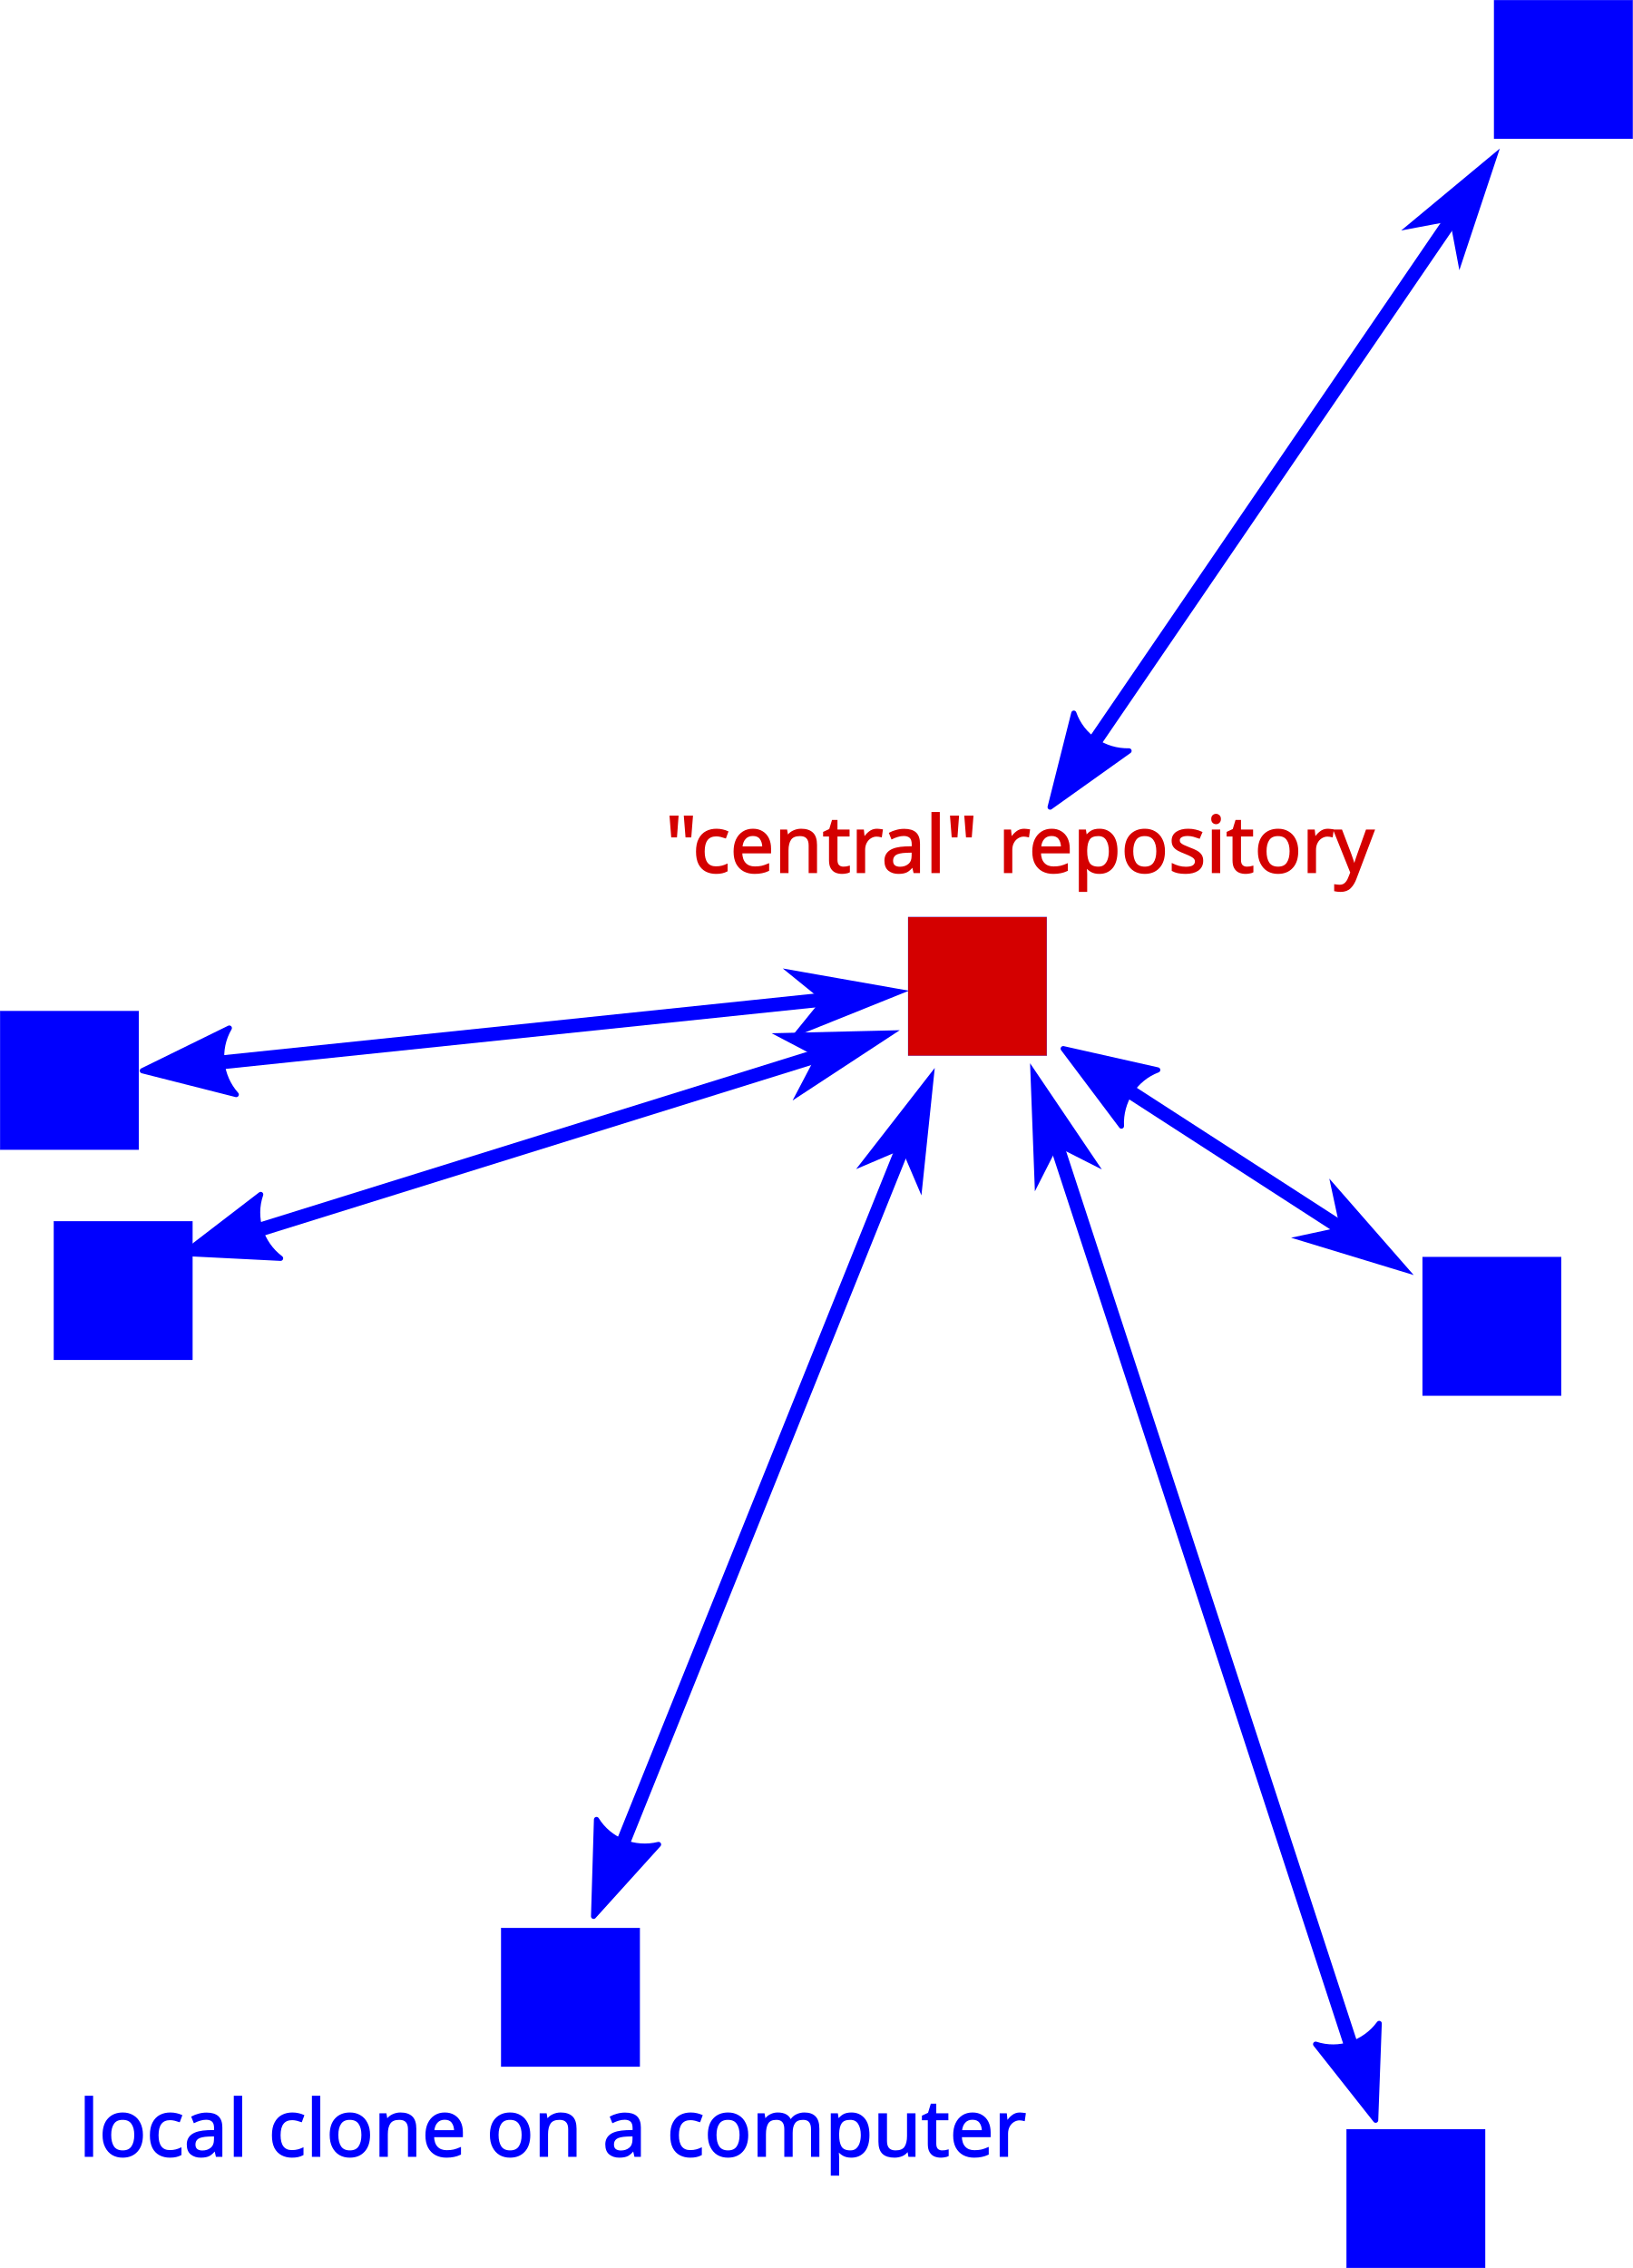
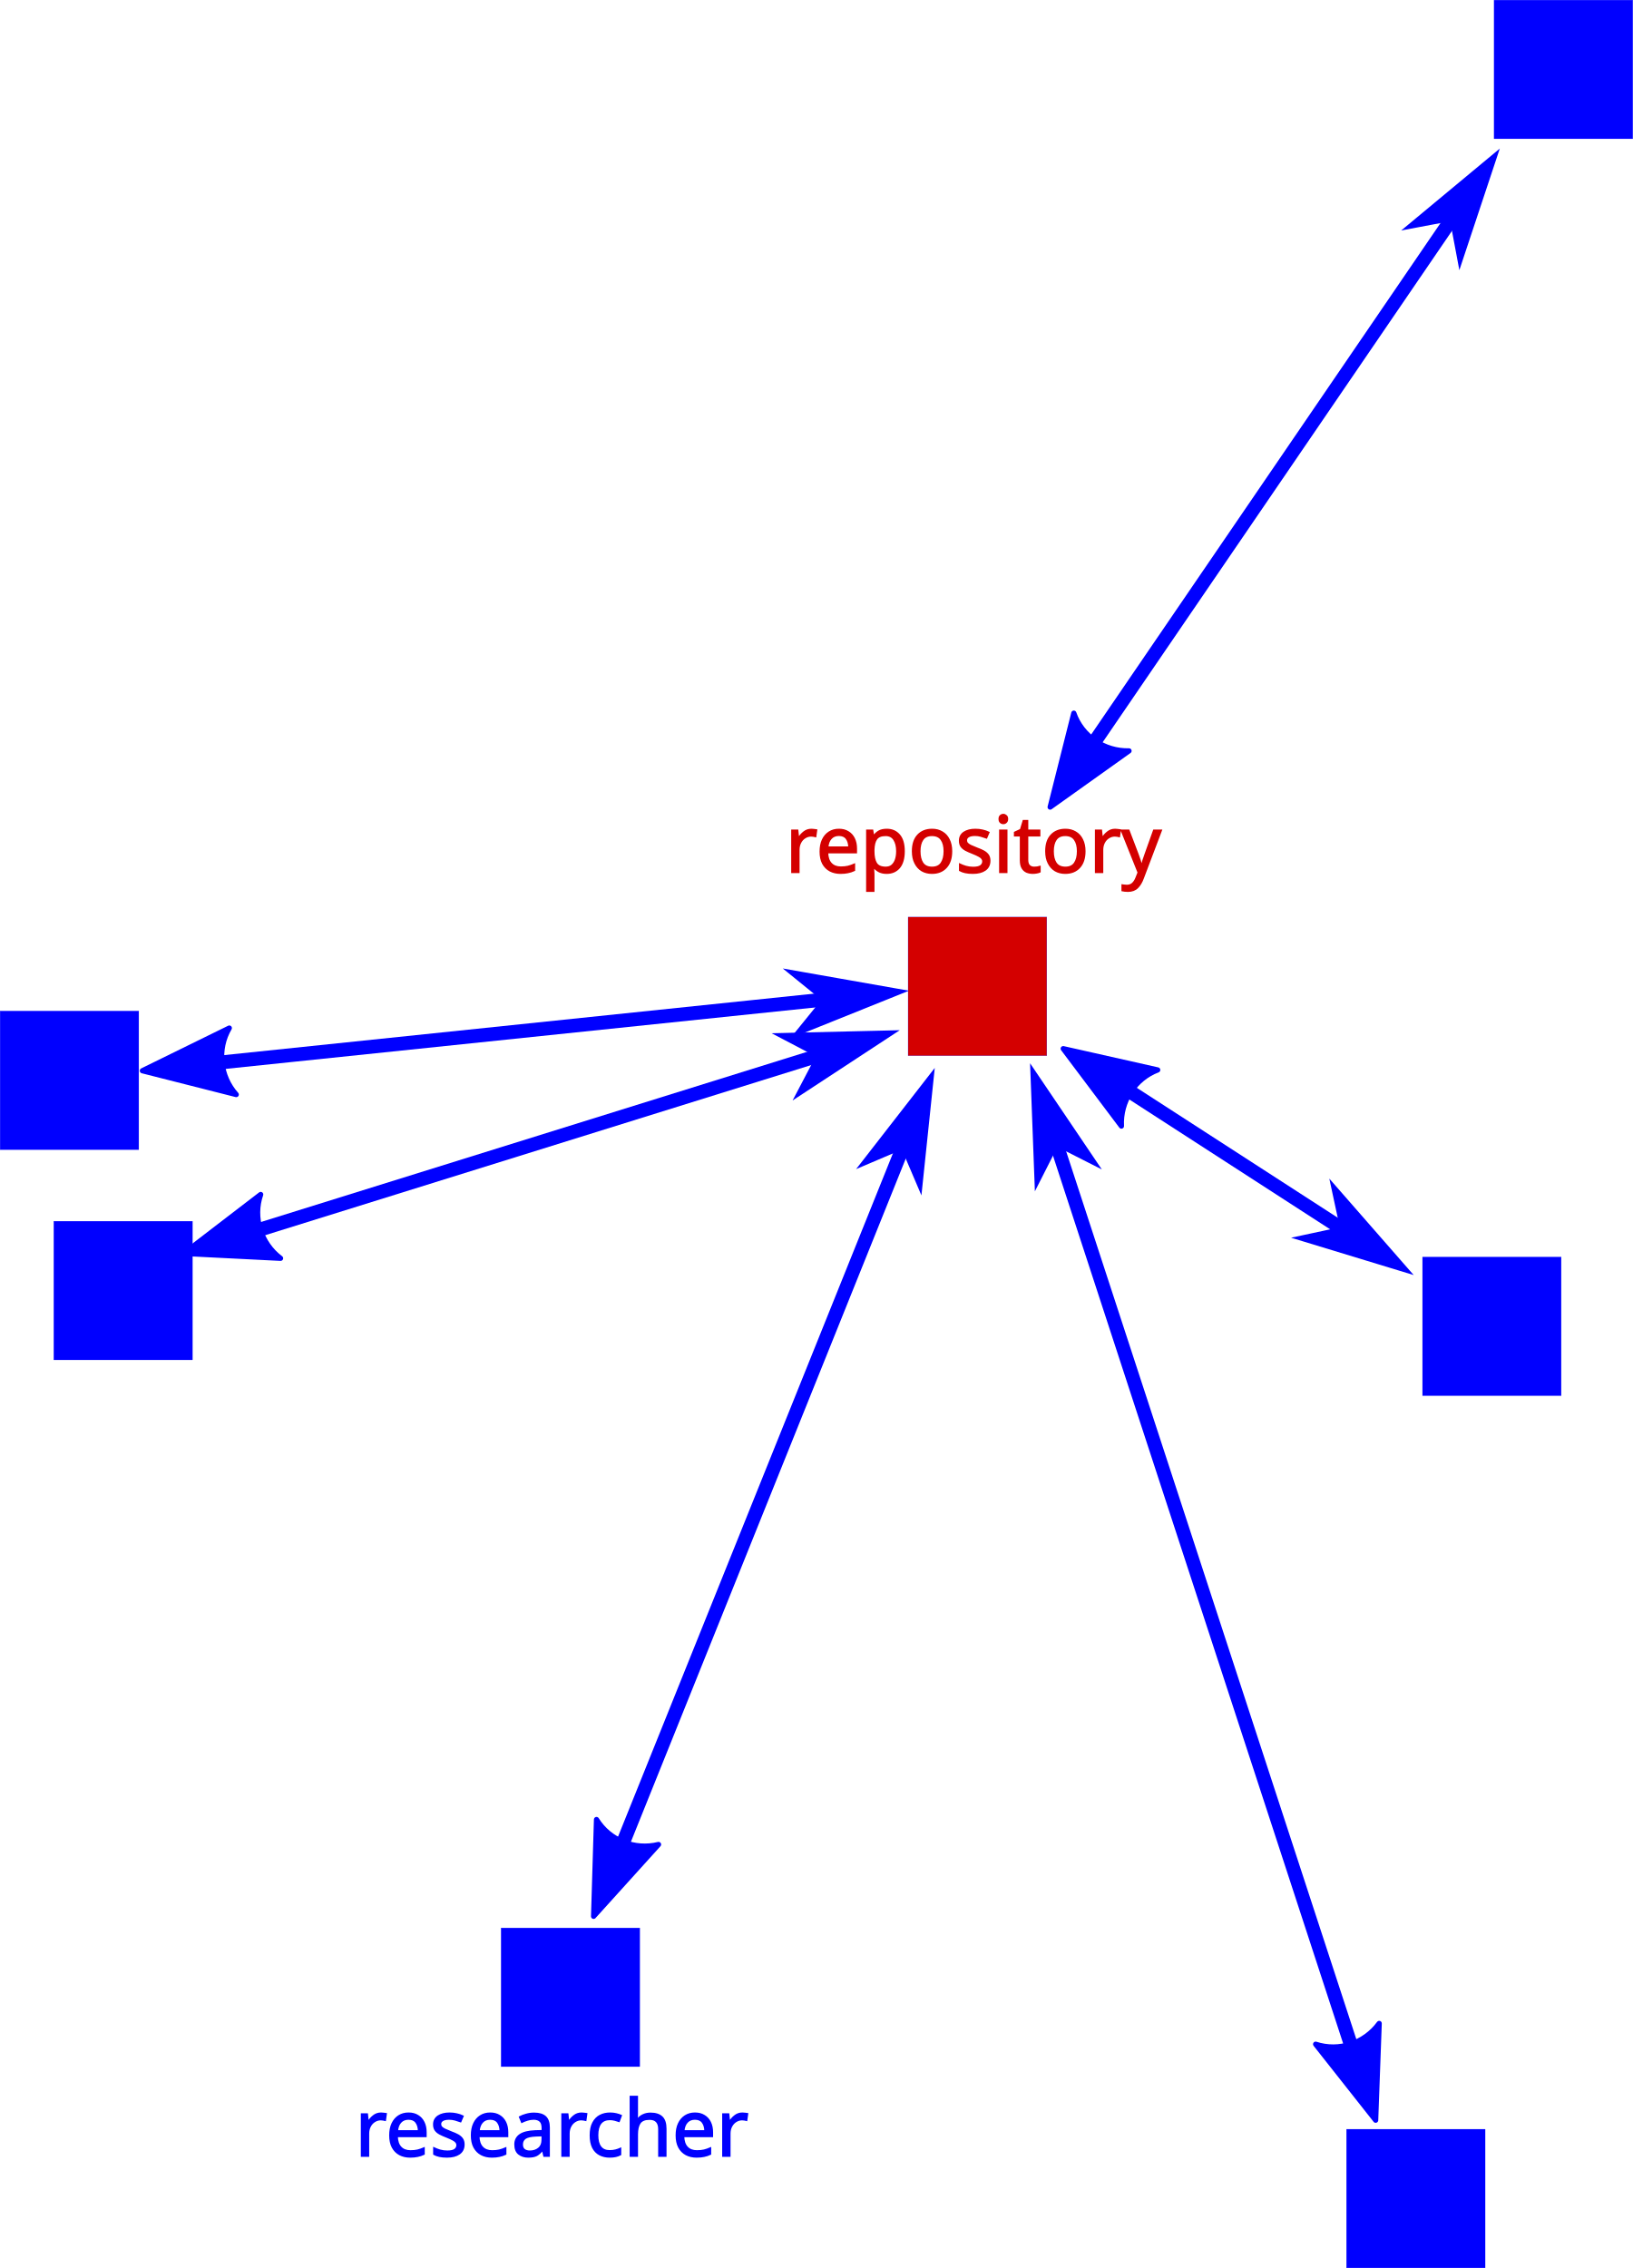
<svg xmlns="http://www.w3.org/2000/svg" width="71.984mm" height="99.986mm" viewBox="0 0 255.063 354.281" id="svg2" version="1.1">
  <defs id="defs4">
    <marker style="overflow:visible;" id="marker9947" refX="0.0" refY="0.0" orient="auto">
      <path transform="scale(0.4) rotate(180) translate(10,0)" style="fill-rule:evenodd;stroke:#0000ff;stroke-width:1pt;stroke-opacity:1;fill:#0000ff;fill-opacity:1" d="M 0.0,0.0 L 5.0,-5.0 L -12.5,0.0 L 5.0,5.0 L 0.0,0.0 z " id="path9949" />
    </marker>
    <marker style="overflow:visible" id="marker9865" refX="0.0" refY="0.0" orient="auto">
      <path transform="scale(0.6) translate(0,0)" d="M 8.719,4.034 L -2.207,0.016 L 8.719,-4.002 C 6.973,-1.63 6.983,1.616 8.719,4.034 z " style="fill-rule:evenodd;stroke-width:0.625;stroke-linejoin:round;stroke:#0000ff;stroke-opacity:1;fill:#0000ff;fill-opacity:1" id="path9867" />
    </marker>
    <marker orient="auto" refY="0.0" refX="0.0" id="marker5827" style="overflow:visible;">
      <path id="path5829" d="M 0.0,0.0 L 5.0,-5.0 L -12.5,0.0 L 5.0,5.0 L 0.0,0.0 z " style="fill-rule:evenodd;stroke:#0000ff;stroke-width:1pt;stroke-opacity:1;fill:#0000ff;fill-opacity:1" transform="scale(0.4) rotate(180) translate(10,0)" />
    </marker>
    <marker orient="auto" refY="0.0" refX="0.0" id="marker5757" style="overflow:visible">
      <path id="path5759" style="fill-rule:evenodd;stroke-width:0.625;stroke-linejoin:round;stroke:#0000ff;stroke-opacity:1;fill:#0000ff;fill-opacity:1" d="M 8.719,4.034 L -2.207,0.016 L 8.719,-4.002 C 6.973,-1.63 6.983,1.616 8.719,4.034 z " transform="scale(0.6) translate(0,0)" />
    </marker>
    <marker style="overflow:visible;" id="marker5427" refX="0.0" refY="0.0" orient="auto">
      <path transform="scale(0.4) rotate(180) translate(10,0)" style="fill-rule:evenodd;stroke:#0000ff;stroke-width:1pt;stroke-opacity:1;fill:#0000ff;fill-opacity:1" d="M 0.0,0.0 L 5.0,-5.0 L -12.5,0.0 L 5.0,5.0 L 0.0,0.0 z " id="path5429" />
    </marker>
    <marker style="overflow:visible" id="marker5369" refX="0.0" refY="0.0" orient="auto">
      <path transform="scale(0.6) translate(0,0)" d="M 8.719,4.034 L -2.207,0.016 L 8.719,-4.002 C 6.973,-1.63 6.983,1.616 8.719,4.034 z " style="fill-rule:evenodd;stroke-width:0.625;stroke-linejoin:round;stroke:#0000ff;stroke-opacity:1;fill:#0000ff;fill-opacity:1" id="path5371" />
    </marker>
    <marker orient="auto" refY="0.0" refX="0.0" id="marker5135" style="overflow:visible;">
      <path id="path5137" d="M 0.0,0.0 L 5.0,-5.0 L -12.5,0.0 L 5.0,5.0 L 0.0,0.0 z " style="fill-rule:evenodd;stroke:#0000ff;stroke-width:1pt;stroke-opacity:1;fill:#0000ff;fill-opacity:1" transform="scale(0.4) rotate(180) translate(10,0)" />
    </marker>
    <marker orient="auto" refY="0.0" refX="0.0" id="marker5089" style="overflow:visible">
      <path id="path5091" style="fill-rule:evenodd;stroke-width:0.625;stroke-linejoin:round;stroke:#0000ff;stroke-opacity:1;fill:#0000ff;fill-opacity:1" d="M 8.719,4.034 L -2.207,0.016 L 8.719,-4.002 C 6.973,-1.63 6.983,1.616 8.719,4.034 z " transform="scale(0.6) translate(0,0)" />
    </marker>
    <marker style="overflow:visible;" id="marker4915" refX="0.0" refY="0.0" orient="auto">
      <path transform="scale(0.4) rotate(180) translate(10,0)" style="fill-rule:evenodd;stroke:#0000ff;stroke-width:1pt;stroke-opacity:1;fill:#0000ff;fill-opacity:1" d="M 0.0,0.0 L 5.0,-5.0 L -12.5,0.0 L 5.0,5.0 L 0.0,0.0 z " id="path4917" />
    </marker>
    <marker style="overflow:visible" id="marker4881" refX="0.0" refY="0.0" orient="auto">
      <path transform="scale(0.6) translate(0,0)" d="M 8.719,4.034 L -2.207,0.016 L 8.719,-4.002 C 6.973,-1.63 6.983,1.616 8.719,4.034 z " style="fill-rule:evenodd;stroke-width:0.625;stroke-linejoin:round;stroke:#0000ff;stroke-opacity:1;fill:#0000ff;fill-opacity:1" id="path4883" />
    </marker>
    <marker orient="auto" refY="0.0" refX="0.0" id="Arrow1Mend" style="overflow:visible;">
      <path id="path4181" d="M 0.0,0.0 L 5.0,-5.0 L -12.5,0.0 L 5.0,5.0 L 0.0,0.0 z " style="fill-rule:evenodd;stroke:#0000ff;stroke-width:1pt;stroke-opacity:1;fill:#0000ff;fill-opacity:1" transform="scale(0.4) rotate(180) translate(10,0)" />
    </marker>
    <marker orient="auto" refY="0.0" refX="0.0" id="Arrow2Mstart" style="overflow:visible">
      <path id="path4196" style="fill-rule:evenodd;stroke-width:0.625;stroke-linejoin:round;stroke:#0000ff;stroke-opacity:1;fill:#0000ff;fill-opacity:1" d="M 8.719,4.034 L -2.207,0.016 L 8.719,-4.002 C 6.973,-1.63 6.983,1.616 8.719,4.034 z " transform="scale(0.6) translate(0,0)" />
    </marker>
    <marker orient="auto" refY="0.0" refX="0.0" id="Arrow1Lstart" style="overflow:visible">
      <path id="path4429" d="M 0.0,0.0 L 5.0,-5.0 L -12.5,0.0 L 5.0,5.0 L 0.0,0.0 z " style="fill-rule:evenodd;stroke:#0000ff;stroke-width:1pt;stroke-opacity:1;fill:#0000ff;fill-opacity:1" transform="scale(0.8) translate(12.5,0)" />
    </marker>
  </defs>
  <g id="layer1" transform="translate(-168.5617,-315.8258)">
-     <g id="g11187">
-       <text id="text4138" y="452.091" x="272.476" style="font-style:normal;font-weight:normal;font-size:12.228px;line-height:125%;font-family:sans-serif;letter-spacing:0px;word-spacing:0px;fill:#d40000;fill-opacity:1;stroke:#d40000;stroke-width:0.245px;stroke-linecap:butt;stroke-linejoin:miter;stroke-opacity:1" xml:space="preserve">
-         <tspan style="stroke-width:0.245px" y="452.091" x="272.476" id="tspan4140">"central" repository</tspan>
-       </text>
-       <rect style="opacity:1;fill:#0000ff;fill-opacity:1;stroke:#0000ff;stroke-width:0.031;stroke-miterlimit:4;stroke-dasharray:none;stroke-opacity:1" id="rect4142" width="21.66" height="21.66" x="246.834" y="616.989" />
-       <text id="text4144" y="652.624" x="180.874" style="font-style:normal;font-weight:normal;font-size:9.782px;line-height:125%;font-family:sans-serif;letter-spacing:0px;word-spacing:0px;fill:#0000ff;fill-opacity:1;stroke:#0000ff;stroke-width:0.245px;stroke-linecap:butt;stroke-linejoin:miter;stroke-opacity:1" xml:space="preserve">
-         <tspan style="font-size:12.228px;stroke-width:0.245px" id="tspan4148" y="652.624" x="180.874">local clone on a computer</tspan>
-       </text>
-       <rect y="648.431" x="378.891" height="21.66" width="21.66" id="rect4152" style="opacity:1;fill:#0000ff;fill-opacity:1;stroke:#0000ff;stroke-width:0.031;stroke-miterlimit:4;stroke-dasharray:none;stroke-opacity:1" />
-       <rect style="opacity:1;fill:#0000ff;fill-opacity:1;stroke:#0000ff;stroke-width:0.031;stroke-miterlimit:4;stroke-dasharray:none;stroke-opacity:1" id="rect4154" width="21.66" height="21.66" x="390.77" y="512.181" />
-       <rect y="315.841" x="401.949" height="21.66" width="21.66" id="rect4156" style="opacity:1;fill:#0000ff;fill-opacity:1;stroke:#0000ff;stroke-width:0.031;stroke-miterlimit:4;stroke-dasharray:none;stroke-opacity:1" />
-       <rect style="opacity:1;fill:#0000ff;fill-opacity:1;stroke:#0000ff;stroke-width:0.031;stroke-miterlimit:4;stroke-dasharray:none;stroke-opacity:1" id="rect4158" width="21.66" height="21.66" x="168.577" y="473.752" />
-       <rect y="506.591" x="176.962" height="21.66" width="21.66" id="rect4160" style="opacity:1;fill:#0000ff;fill-opacity:1;stroke:#0000ff;stroke-width:0.031;stroke-miterlimit:4;stroke-dasharray:none;stroke-opacity:1" />
-       <path style="fill:#0000ff;fill-rule:evenodd;stroke:#0000ff;stroke-width:2.166;stroke-linecap:butt;stroke-linejoin:miter;stroke-miterlimit:4;stroke-dasharray:none;stroke-opacity:1;marker-start:url(#Arrow2Mstart);marker-end:url(#Arrow1Mend)" d="M 193.65,482.766 306.306,471.026" id="path4164" />
-       <rect y="459.078" x="310.417" height="21.66" width="21.66" id="rect4136" style="opacity:1;fill:#d40000;fill-opacity:1;stroke:#0000ff;stroke-width:0.031;stroke-miterlimit:4;stroke-dasharray:none;stroke-opacity:1" />
-       <path id="path4879" d="M 200.01,510.749 305.034,478.022" style="fill:#0000ff;fill-rule:evenodd;stroke:#0000ff;stroke-width:2.166;stroke-linecap:butt;stroke-linejoin:miter;stroke-miterlimit:4;stroke-dasharray:none;stroke-opacity:1;marker-start:url(#marker4881);marker-end:url(#marker4915)" />
-       <path style="fill:#0000ff;fill-rule:evenodd;stroke:#0000ff;stroke-width:2.166;stroke-linecap:butt;stroke-linejoin:miter;stroke-miterlimit:4;stroke-dasharray:none;stroke-opacity:1;marker-start:url(#marker5089);marker-end:url(#marker5135)" d="M 262.336,612.505 312.983,486.607" id="path5087" />
-       <path id="path5367" d="m 337.063,481.176 48.74,31.507" style="fill:#0000ff;fill-rule:evenodd;stroke:#0000ff;stroke-width:2.166;stroke-linecap:butt;stroke-linejoin:miter;stroke-miterlimit:4;stroke-dasharray:none;stroke-opacity:1;marker-start:url(#marker5369);marker-end:url(#marker5427)" />
-       <path style="fill:#0000ff;fill-rule:evenodd;stroke:#0000ff;stroke-width:2.166;stroke-linecap:butt;stroke-linejoin:miter;stroke-miterlimit:4;stroke-dasharray:none;stroke-opacity:1;marker-start:url(#marker5757);marker-end:url(#marker5827)" d="M 334.201,439.519 400.43,342.558" id="path5755" />
-       <path id="path9863" d="M 382.536,644.304 330.791,485.972" style="fill:#0000ff;fill-rule:evenodd;stroke:#0000ff;stroke-width:2.166;stroke-linecap:butt;stroke-linejoin:miter;stroke-miterlimit:4;stroke-dasharray:none;stroke-opacity:1;marker-start:url(#marker9865);marker-end:url(#marker9947)" />
-     </g>
+     <text xml:space="preserve" style="font-style:normal;font-weight:normal;line-height:0%;font-family:sans-serif;letter-spacing:0px;word-spacing:0px;fill:#d40000;fill-opacity:1;stroke:#d40000;stroke-width:0.245px;stroke-linecap:butt;stroke-linejoin:miter;stroke-opacity:1" x="291.226" y="452.091" id="text4138">
+       <tspan id="tspan4140" x="291.226" y="452.091" style="font-size:12.228px;line-height:1.25;stroke-width:0.245px">repository</tspan>
+     </text>
+     <rect y="616.989" x="246.834" height="21.66" width="21.66" id="rect4142" style="opacity:1;fill:#0000ff;fill-opacity:1;stroke:#0000ff;stroke-width:0.031;stroke-miterlimit:4;stroke-dasharray:none;stroke-opacity:1" />
+     <text xml:space="preserve" style="font-style:normal;font-weight:normal;line-height:0%;font-family:sans-serif;letter-spacing:0px;word-spacing:0px;fill:#0000ff;fill-opacity:1;stroke:#0000ff;stroke-width:0.245px;stroke-linecap:butt;stroke-linejoin:miter;stroke-opacity:1" x="223.999" y="652.624" id="text4144">
+       <tspan x="223.999" y="652.624" id="tspan4148" style="font-size:12.228px;line-height:1.25;stroke-width:0.245px">researcher</tspan>
+     </text>
+     <rect style="opacity:1;fill:#0000ff;fill-opacity:1;stroke:#0000ff;stroke-width:0.031;stroke-miterlimit:4;stroke-dasharray:none;stroke-opacity:1" id="rect4152" width="21.66" height="21.66" x="378.891" y="648.431" />
+     <rect y="512.181" x="390.77" height="21.66" width="21.66" id="rect4154" style="opacity:1;fill:#0000ff;fill-opacity:1;stroke:#0000ff;stroke-width:0.031;stroke-miterlimit:4;stroke-dasharray:none;stroke-opacity:1" />
+     <rect style="opacity:1;fill:#0000ff;fill-opacity:1;stroke:#0000ff;stroke-width:0.031;stroke-miterlimit:4;stroke-dasharray:none;stroke-opacity:1" id="rect4156" width="21.66" height="21.66" x="401.949" y="315.841" />
+     <rect y="473.752" x="168.577" height="21.66" width="21.66" id="rect4158" style="opacity:1;fill:#0000ff;fill-opacity:1;stroke:#0000ff;stroke-width:0.031;stroke-miterlimit:4;stroke-dasharray:none;stroke-opacity:1" />
+     <rect style="opacity:1;fill:#0000ff;fill-opacity:1;stroke:#0000ff;stroke-width:0.031;stroke-miterlimit:4;stroke-dasharray:none;stroke-opacity:1" id="rect4160" width="21.66" height="21.66" x="176.962" y="506.591" />
+     <path id="path4164" d="M 193.65,482.766 306.306,471.026" style="fill:#0000ff;fill-rule:evenodd;stroke:#0000ff;stroke-width:2.166;stroke-linecap:butt;stroke-linejoin:miter;stroke-miterlimit:4;stroke-dasharray:none;stroke-opacity:1;marker-start:url(#Arrow2Mstart);marker-end:url(#Arrow1Mend)" />
+     <rect style="opacity:1;fill:#d40000;fill-opacity:1;stroke:#0000ff;stroke-width:0.031;stroke-miterlimit:4;stroke-dasharray:none;stroke-opacity:1" id="rect4136" width="21.66" height="21.66" x="310.417" y="459.078" />
+     <path style="fill:#0000ff;fill-rule:evenodd;stroke:#0000ff;stroke-width:2.166;stroke-linecap:butt;stroke-linejoin:miter;stroke-miterlimit:4;stroke-dasharray:none;stroke-opacity:1;marker-start:url(#marker4881);marker-end:url(#marker4915)" d="M 200.01,510.749 305.034,478.022" id="path4879" />
+     <path id="path5087" d="M 262.336,612.505 312.983,486.607" style="fill:#0000ff;fill-rule:evenodd;stroke:#0000ff;stroke-width:2.166;stroke-linecap:butt;stroke-linejoin:miter;stroke-miterlimit:4;stroke-dasharray:none;stroke-opacity:1;marker-start:url(#marker5089);marker-end:url(#marker5135)" />
+     <path style="fill:#0000ff;fill-rule:evenodd;stroke:#0000ff;stroke-width:2.166;stroke-linecap:butt;stroke-linejoin:miter;stroke-miterlimit:4;stroke-dasharray:none;stroke-opacity:1;marker-start:url(#marker5369);marker-end:url(#marker5427)" d="m 337.063,481.176 48.74,31.507" id="path5367" />
+     <path id="path5755" d="M 334.201,439.519 400.43,342.558" style="fill:#0000ff;fill-rule:evenodd;stroke:#0000ff;stroke-width:2.166;stroke-linecap:butt;stroke-linejoin:miter;stroke-miterlimit:4;stroke-dasharray:none;stroke-opacity:1;marker-start:url(#marker5757);marker-end:url(#marker5827)" />
+     <path style="fill:#0000ff;fill-rule:evenodd;stroke:#0000ff;stroke-width:2.166;stroke-linecap:butt;stroke-linejoin:miter;stroke-miterlimit:4;stroke-dasharray:none;stroke-opacity:1;marker-start:url(#marker9865);marker-end:url(#marker9947)" d="M 382.536,644.304 330.791,485.972" id="path9863" />
  </g>
</svg>
